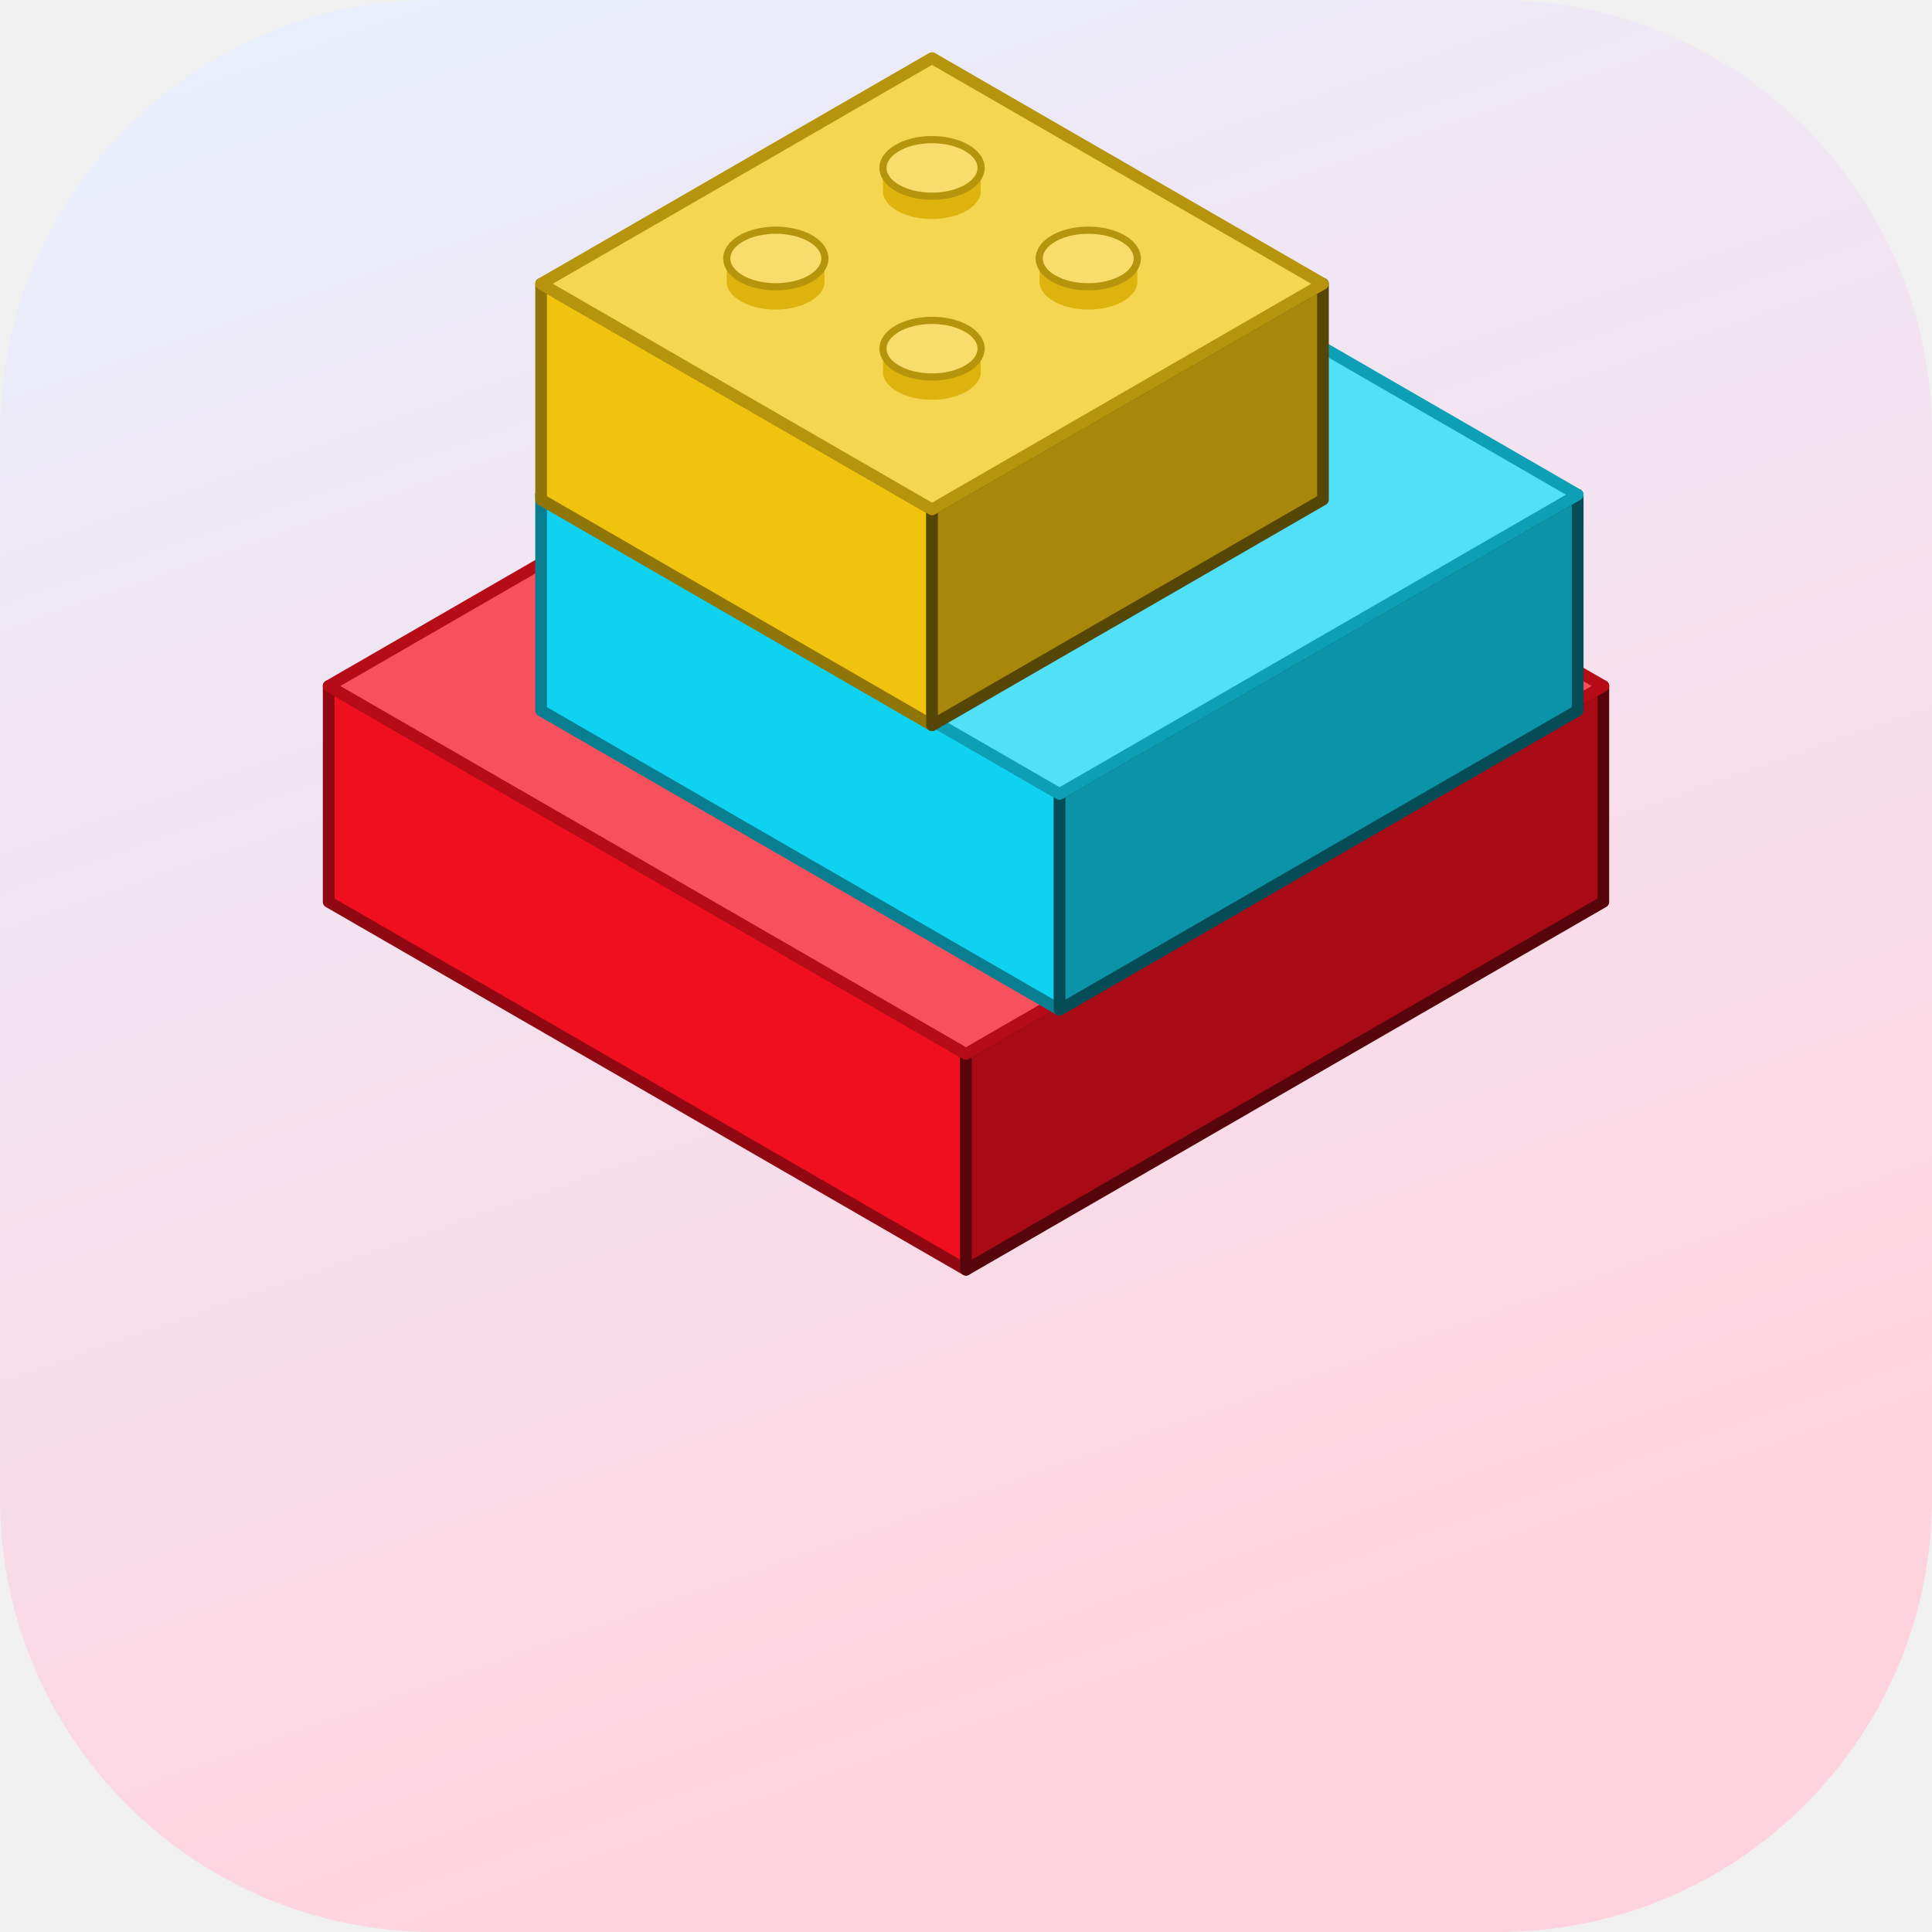
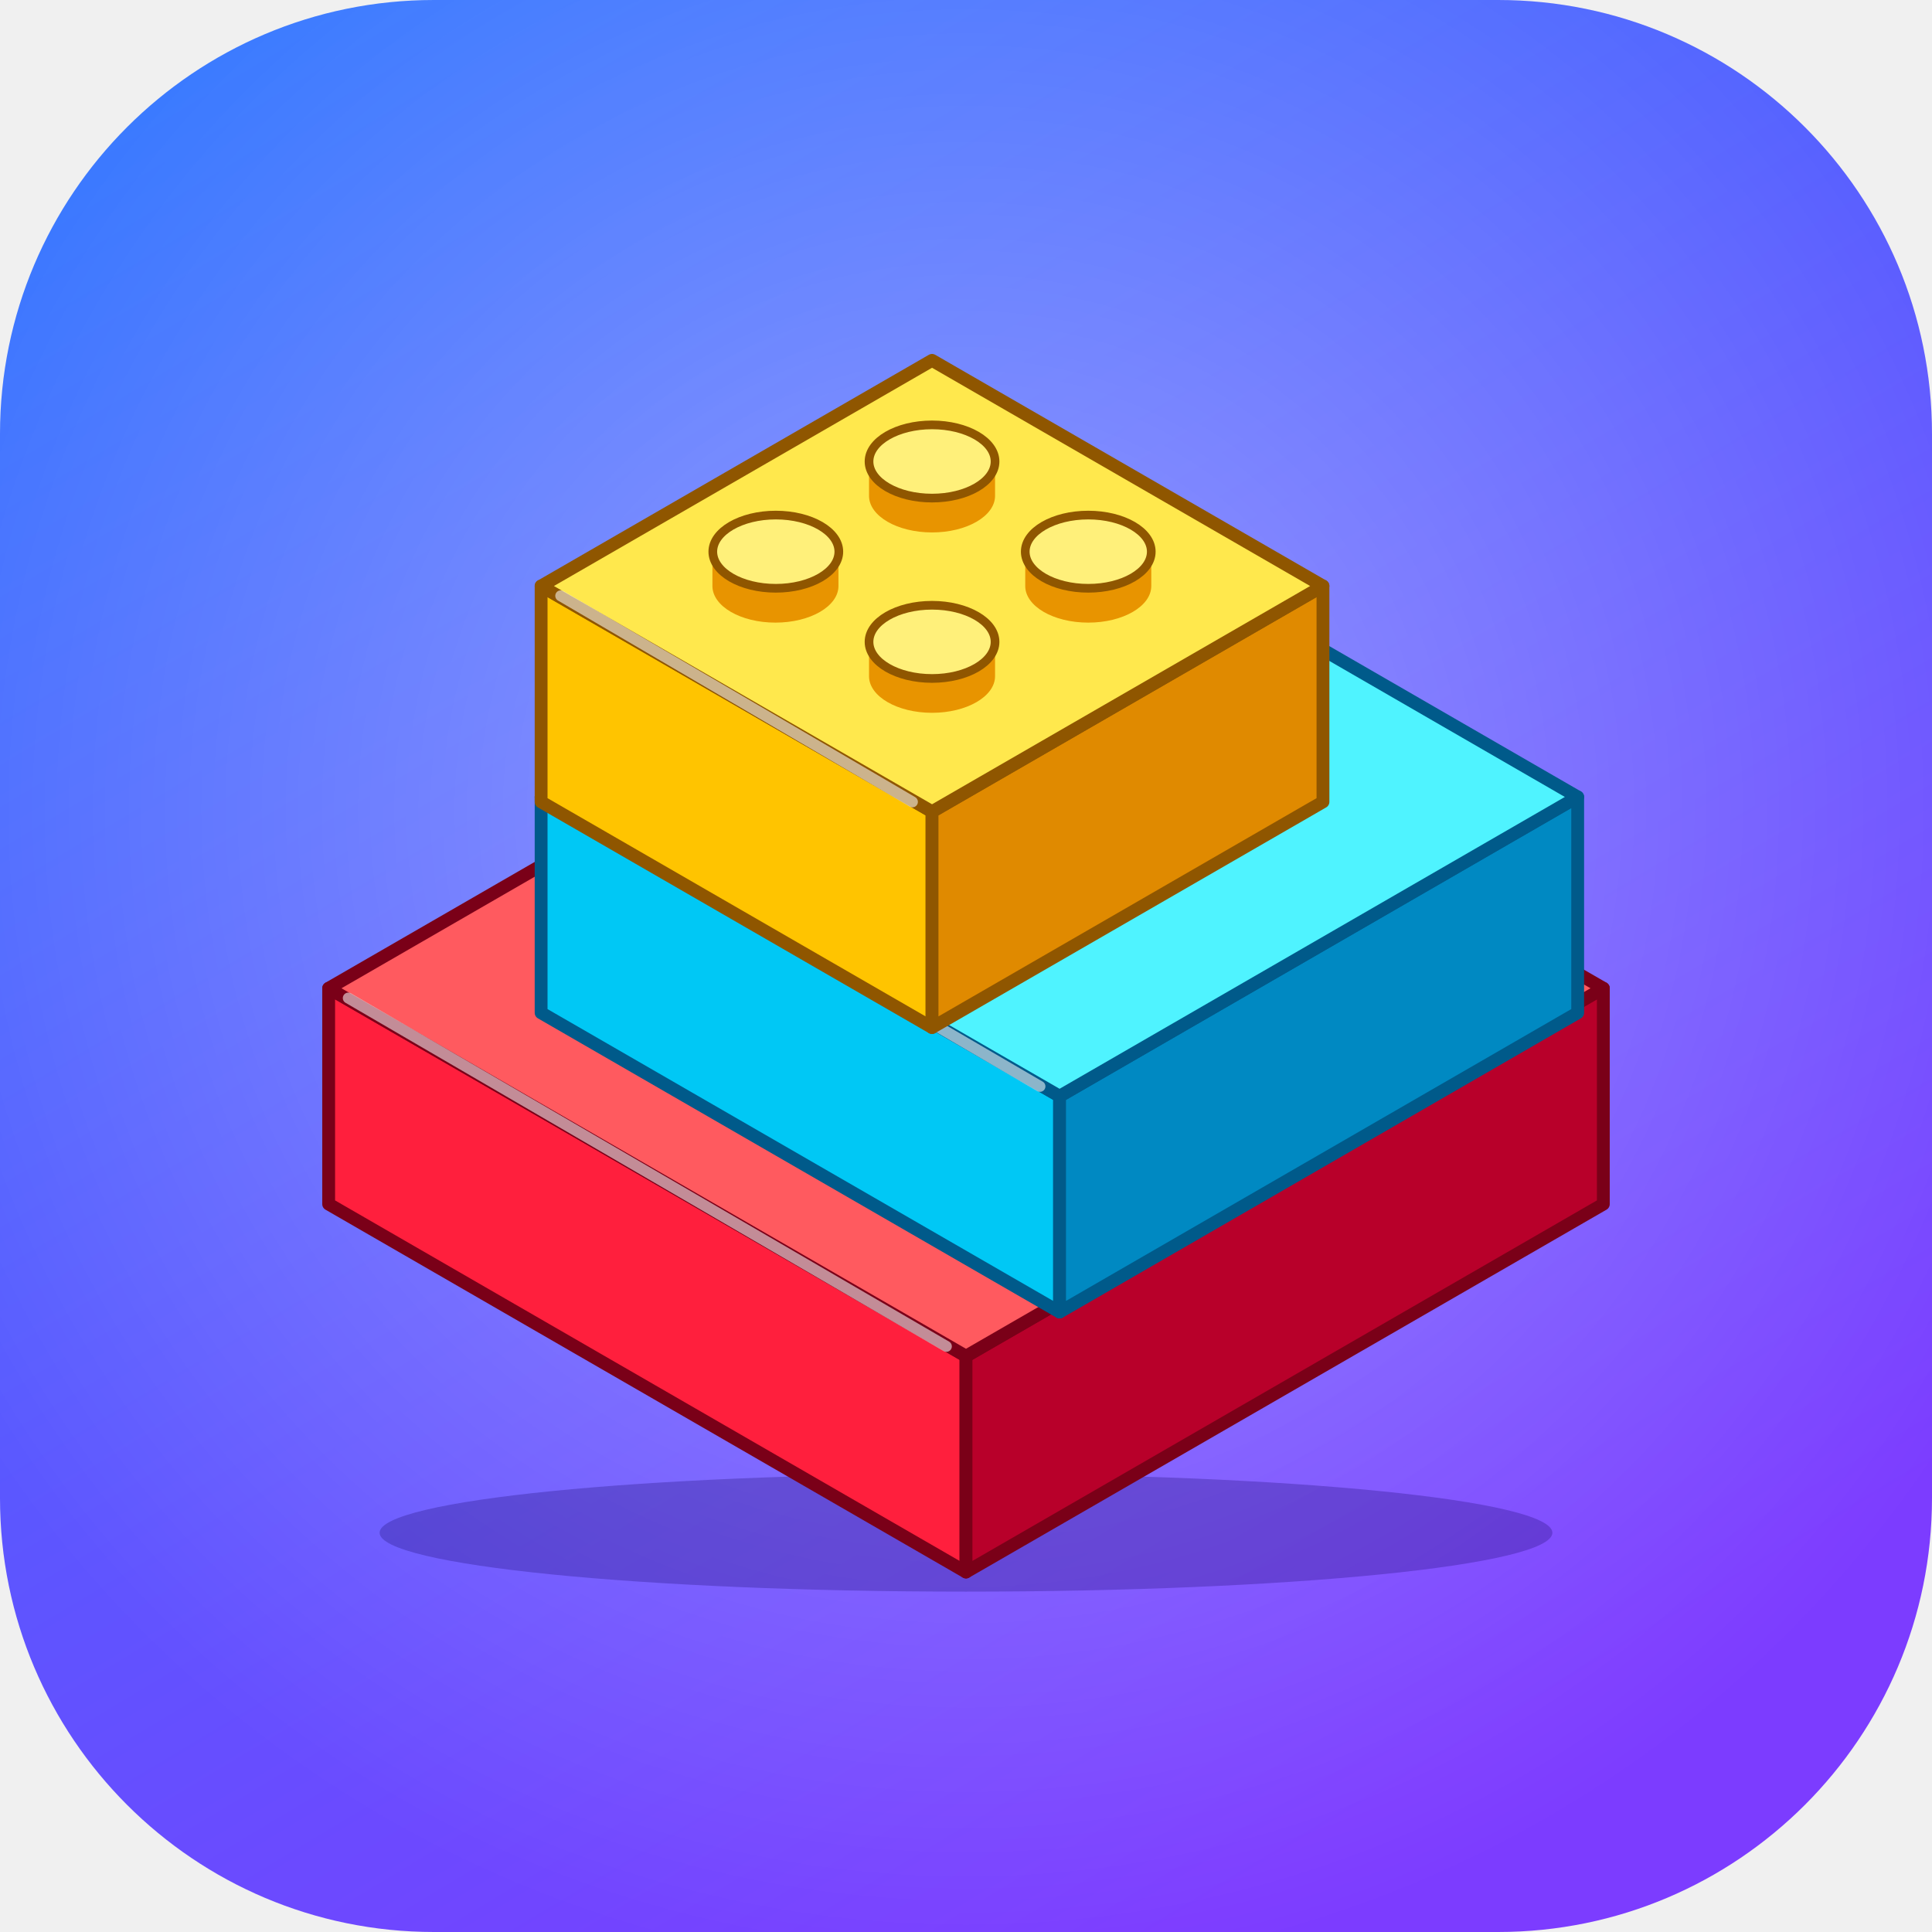
<svg xmlns="http://www.w3.org/2000/svg" viewBox="0 0 512 512" width="512" height="512">
  <defs>
-     <linearGradient id="bg" x1="0" y1="0" x2="0.35" y2="1">
-       <stop offset="0" stop-color="#e8f0ff" />
-       <stop offset="1" stop-color="#ffd3de" />
+     <linearGradient id="bg" x1="0" y1="0" x2="0.6" y2="1">
+       <stop offset="0" stop-color="#2f7bff" />
+       <stop offset="1" stop-color="#7c3cff" />
    </linearGradient>
+     <radialGradient id="glow" cx="0.5" cy="0.42" r="0.6">
+       <stop offset="0" stop-color="#fff" stop-opacity=".38" />
+       <stop offset="1" stop-color="#fff" stop-opacity="0" />
+     </radialGradient>
  </defs>
  <rect width="512" height="512" rx="115" fill="url(#bg)" />
-   <g transform="translate(0,-23)">
-     <polygon points="87.1,204.8 256.0,302.3 256.0,359.5 87.1,262.0" fill="#f00f1e" stroke="#900912" stroke-width="3.1" stroke-linejoin="round" />
-     <polygon points="256.0,302.3 424.9,204.8 424.9,262.0 256.0,359.5" fill="#a80b15" stroke="#56060b" stroke-width="3.1" stroke-linejoin="round" />
-     <polygon points="256.0,107.3 424.9,204.8 256.0,302.3 87.1,204.8" fill="#f6515c" stroke="#b60c17" stroke-width="3.1" stroke-linejoin="round" />
-     <polygon points="143.4,154.1 280.8,233.4 280.8,290.6 143.4,211.3" fill="#0fd2f0" stroke="#097e90" stroke-width="3.1" stroke-linejoin="round" />
-     <polygon points="280.8,233.4 418.1,154.1 418.1,211.3 280.8,290.6" fill="#0b93a8" stroke="#064c56" stroke-width="3.1" stroke-linejoin="round" />
-     <polygon points="280.8,74.8 418.1,154.1 280.8,233.4 143.4,154.1" fill="#51e0f6" stroke="#0c9fb6" stroke-width="3.1" stroke-linejoin="round" />
-     <polygon points="143.4,98.2 247.0,158.0 247.0,215.2 143.4,155.4" fill="#f0c30f" stroke="#907509" stroke-width="3.1" stroke-linejoin="round" />
-     <polygon points="247.0,158.0 350.6,98.2 350.6,155.4 247.0,215.2" fill="#a8880b" stroke="#564606" stroke-width="3.1" stroke-linejoin="round" />
-     <polygon points="247.0,38.4 350.6,98.2 247.0,158.0 143.4,98.2" fill="#f6d551" stroke="#b6940c" stroke-width="3.1" stroke-linejoin="round" />
-     <path d="M234.0 67.5 v6.7 a13.0 7.5 0 0 0 25.9 0 v-6.7 z" fill="#ddb30e" />
-     <ellipse cx="247.0" cy="67.5" rx="13.0" ry="7.5" fill="#f9dd6c" stroke="#b6940c" stroke-width="1.9" />
-     <path d="M192.6 91.5 v6.7 a13.0 7.5 0 0 0 25.9 0 v-6.7 z" fill="#ddb30e" />
-     <ellipse cx="205.6" cy="91.5" rx="13.0" ry="7.5" fill="#f9dd6c" stroke="#b6940c" stroke-width="1.9" />
-     <path d="M275.5 91.5 v6.7 a13.0 7.5 0 0 0 25.9 0 v-6.7 z" fill="#ddb30e" />
-     <ellipse cx="288.4" cy="91.5" rx="13.0" ry="7.5" fill="#f9dd6c" stroke="#b6940c" stroke-width="1.9" />
-     <path d="M234.0 115.4 v6.7 a13.0 7.5 0 0 0 25.9 0 v-6.7 z" fill="#ddb30e" />
-     <ellipse cx="247.0" cy="115.4" rx="13.0" ry="7.5" fill="#f9dd6c" stroke="#b6940c" stroke-width="1.9" />
+   <rect width="512" height="512" rx="115" fill="url(#glow)" />
+   <ellipse cx="256.0" cy="406.2" rx="155.4" ry="15.6" fill="#1b0a6b" fill-opacity=".28" />
+   <g transform="translate(0.0,63.1)">
+     <polygon points="87.1,198.8 256.0,296.3 256.0,353.5 87.1,256.0" fill="#ff1f3d" stroke="#7a0018" stroke-width="3.4" stroke-linejoin="round" />
+     <polygon points="256.0,296.3 424.9,198.8 424.9,256.0 256.0,353.5" fill="#b8002a" stroke="#7a0018" stroke-width="3.4" stroke-linejoin="round" />
+     <polygon points="256.0,101.3 424.9,198.8 256.0,296.3 87.1,198.8" fill="#ff5a5f" stroke="#7a0018" stroke-width="3.4" stroke-linejoin="round" />
+     <line x1="92.3" y1="201.4" x2="250.8" y2="293.7" stroke="#fff" stroke-opacity=".55" stroke-width="2.9" stroke-linecap="round" />
+     <polygon points="143.4,148.1 280.8,227.4 280.8,284.6 143.4,205.3" fill="#00c8f5" stroke="#005a8a" stroke-width="3.4" stroke-linejoin="round" />
+     <polygon points="280.8,227.4 418.1,148.1 418.1,205.3 280.8,284.6" fill="#0089c2" stroke="#005a8a" stroke-width="3.4" stroke-linejoin="round" />
+     <polygon points="280.8,68.8 418.1,148.1 280.8,227.4 143.4,148.1" fill="#4ff3ff" stroke="#005a8a" stroke-width="3.4" stroke-linejoin="round" />
+     <line x1="148.6" y1="150.7" x2="275.6" y2="224.8" stroke="#fff" stroke-opacity=".55" stroke-width="2.9" stroke-linecap="round" />
+     <polygon points="143.4,92.2 247.0,152.0 247.0,209.2 143.4,149.4" fill="#ffc400" stroke="#8f5600" stroke-width="3.4" stroke-linejoin="round" />
+     <polygon points="247.0,152.0 350.6,92.2 350.6,149.4 247.0,209.2" fill="#e08a00" stroke="#8f5600" stroke-width="3.4" stroke-linejoin="round" />
+     <polygon points="247.0,32.4 350.6,92.2 247.0,152.0 143.4,92.2" fill="#ffe84d" stroke="#8f5600" stroke-width="3.4" stroke-linejoin="round" />
+     <line x1="148.6" y1="94.8" x2="241.8" y2="149.4" stroke="#fff" stroke-opacity=".55" stroke-width="2.9" stroke-linecap="round" />
+     <path d="M230.3 59.2 v9.1 a16.7 9.7 0 0 0 33.4 0 v-9.1 z" fill="#e89400" />
+     <ellipse cx="247.0" cy="59.2" rx="16.7" ry="9.7" fill="#fff07a" stroke="#8f5600" stroke-width="2.3" />
+     <path d="M188.8 83.1 v9.1 a16.7 9.7 0 0 0 33.4 0 v-9.1 z" fill="#e89400" />
+     <ellipse cx="205.6" cy="83.1" rx="16.7" ry="9.7" fill="#fff07a" stroke="#8f5600" stroke-width="2.3" />
+     <path d="M271.7 83.1 v9.1 a16.7 9.7 0 0 0 33.4 0 v-9.1 z" fill="#e89400" />
+     <ellipse cx="288.4" cy="83.1" rx="16.7" ry="9.7" fill="#fff07a" stroke="#8f5600" stroke-width="2.3" />
+     <path d="M230.3 107.0 v9.1 a16.7 9.7 0 0 0 33.4 0 v-9.1 z" fill="#e89400" />
+     <ellipse cx="247.0" cy="107.0" rx="16.7" ry="9.7" fill="#fff07a" stroke="#8f5600" stroke-width="2.3" />
  </g>
</svg>
